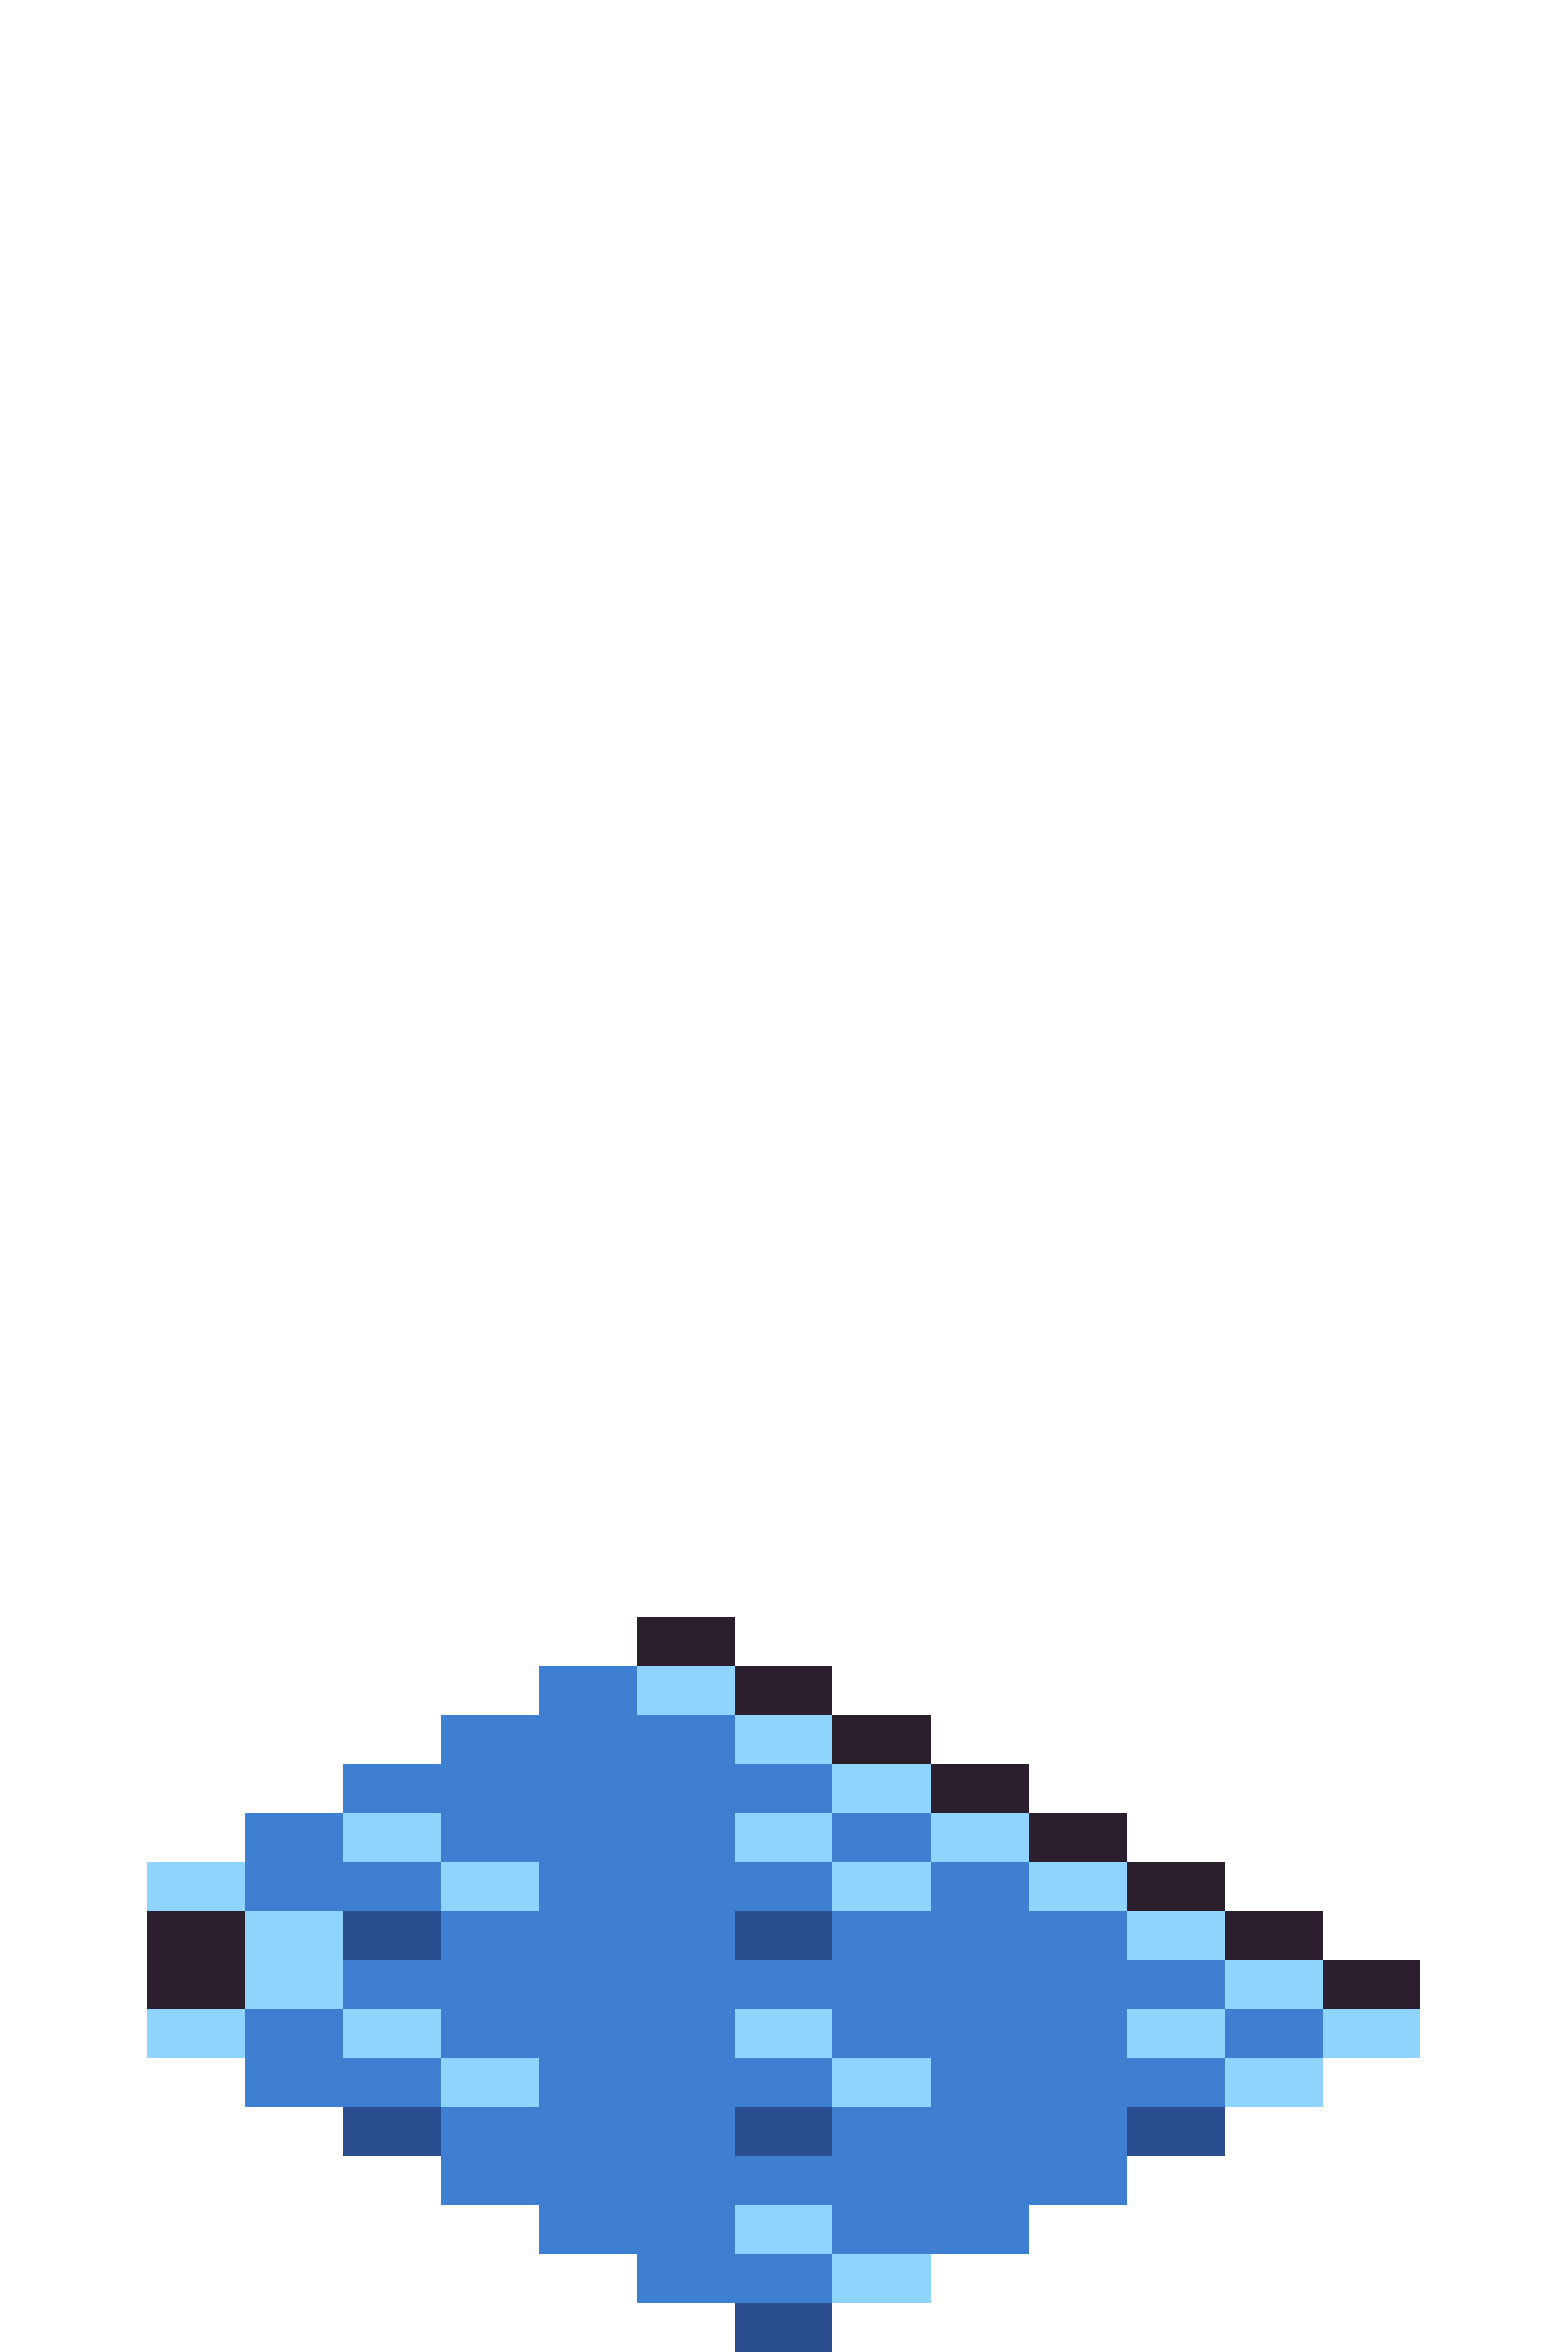
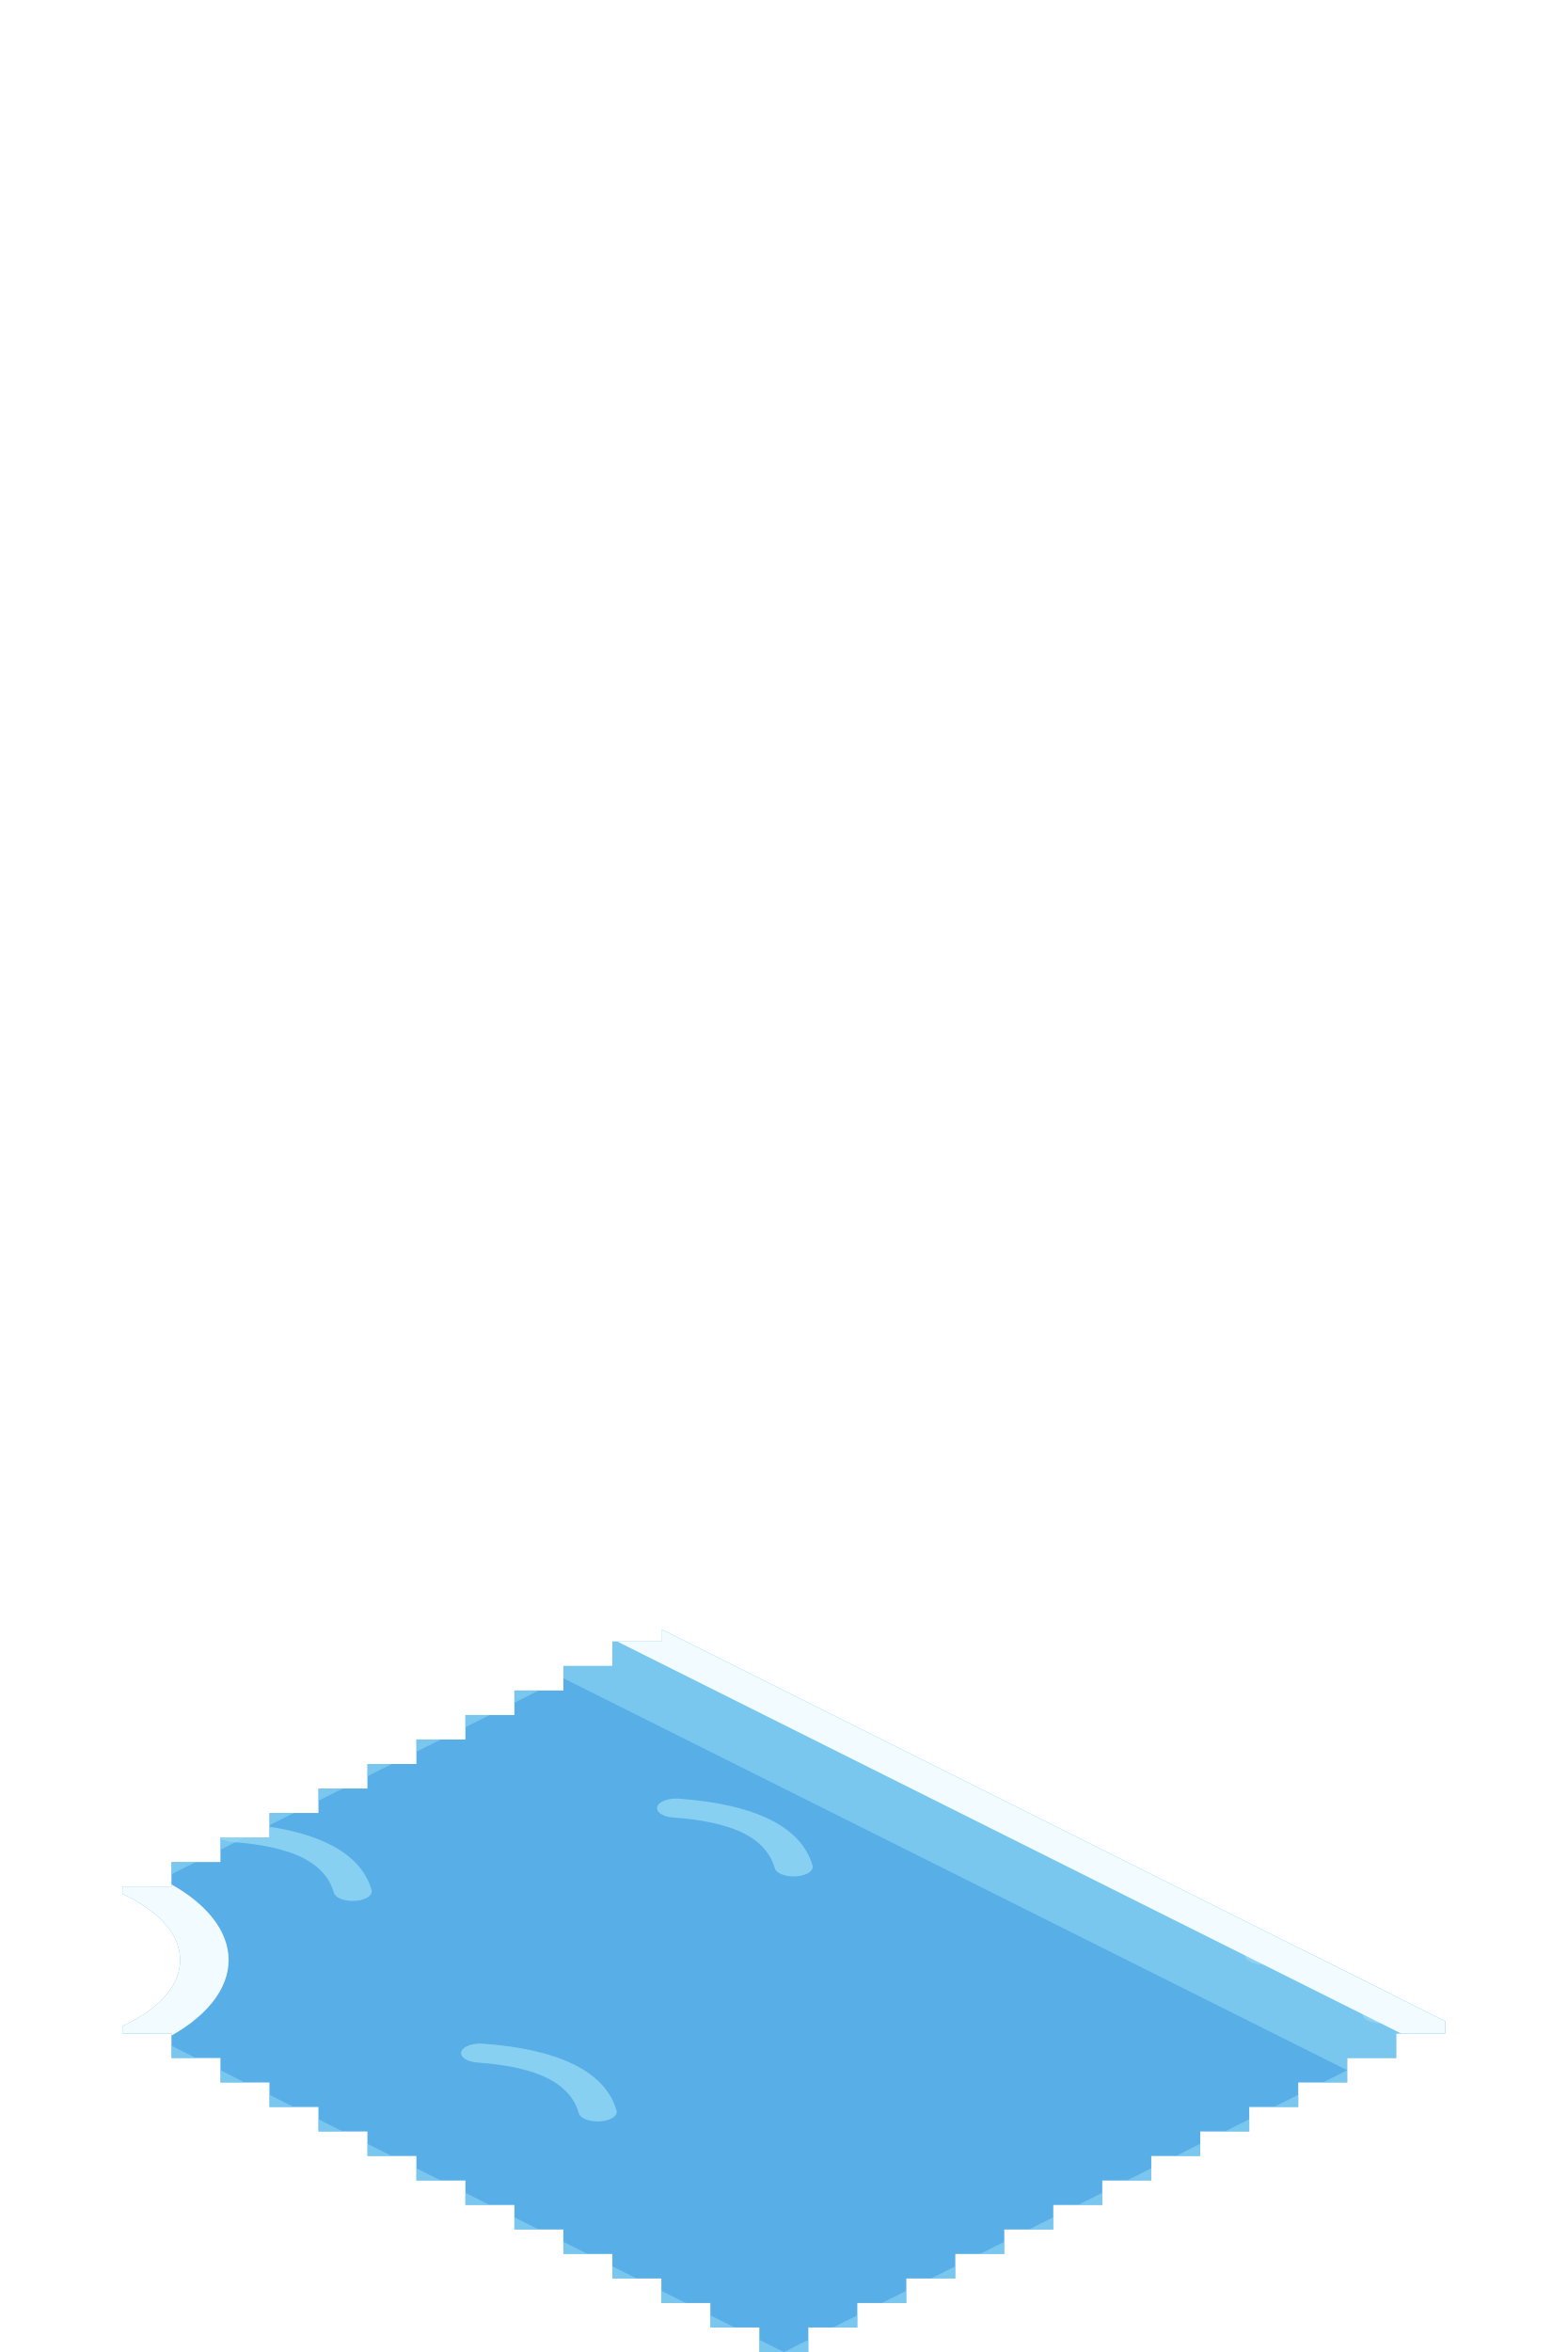
- <svg xmlns="http://www.w3.org/2000/svg" viewBox="0 0 32 48" width="32" height="48" shape-rendering="crispEdges">
-   <rect x="13" y="33" width="2" height="1" fill="#2b1f2e" />
-   <rect x="11" y="34" width="2" height="1" fill="#3f7fd1" />
-   <rect x="13" y="34" width="2" height="1" fill="#8fd3ff" />
-   <rect x="15" y="34" width="2" height="1" fill="#2b1f2e" />
-   <rect x="9" y="35" width="6" height="1" fill="#3f7fd1" />
-   <rect x="15" y="35" width="2" height="1" fill="#8fd3ff" />
-   <rect x="17" y="35" width="2" height="1" fill="#2b1f2e" />
-   <rect x="7" y="36" width="10" height="1" fill="#3f7fd1" />
-   <rect x="17" y="36" width="2" height="1" fill="#8fd3ff" />
-   <rect x="19" y="36" width="2" height="1" fill="#2b1f2e" />
-   <rect x="5" y="37" width="2" height="1" fill="#3f7fd1" />
-   <rect x="7" y="37" width="2" height="1" fill="#8fd3ff" />
-   <rect x="9" y="37" width="6" height="1" fill="#3f7fd1" />
-   <rect x="15" y="37" width="2" height="1" fill="#8fd3ff" />
-   <rect x="17" y="37" width="2" height="1" fill="#3f7fd1" />
-   <rect x="19" y="37" width="2" height="1" fill="#8fd3ff" />
-   <rect x="21" y="37" width="2" height="1" fill="#2b1f2e" />
-   <rect x="3" y="38" width="2" height="1" fill="#8fd3ff" />
-   <rect x="5" y="38" width="4" height="1" fill="#3f7fd1" />
-   <rect x="9" y="38" width="2" height="1" fill="#8fd3ff" />
-   <rect x="11" y="38" width="6" height="1" fill="#3f7fd1" />
-   <rect x="17" y="38" width="2" height="1" fill="#8fd3ff" />
-   <rect x="19" y="38" width="2" height="1" fill="#3f7fd1" />
-   <rect x="21" y="38" width="2" height="1" fill="#8fd3ff" />
-   <rect x="23" y="38" width="2" height="1" fill="#2b1f2e" />
-   <rect x="3" y="39" width="2" height="1" fill="#2b1f2e" />
-   <rect x="5" y="39" width="2" height="1" fill="#8fd3ff" />
-   <rect x="7" y="39" width="2" height="1" fill="#2a4d8f" />
-   <rect x="9" y="39" width="6" height="1" fill="#3f7fd1" />
-   <rect x="15" y="39" width="2" height="1" fill="#2a4d8f" />
-   <rect x="17" y="39" width="6" height="1" fill="#3f7fd1" />
-   <rect x="23" y="39" width="2" height="1" fill="#8fd3ff" />
-   <rect x="25" y="39" width="2" height="1" fill="#2b1f2e" />
-   <rect x="3" y="40" width="2" height="1" fill="#2b1f2e" />
-   <rect x="5" y="40" width="2" height="1" fill="#8fd3ff" />
-   <rect x="7" y="40" width="18" height="1" fill="#3f7fd1" />
-   <rect x="25" y="40" width="2" height="1" fill="#8fd3ff" />
-   <rect x="27" y="40" width="2" height="1" fill="#2b1f2e" />
-   <rect x="3" y="41" width="2" height="1" fill="#8fd3ff" />
-   <rect x="5" y="41" width="2" height="1" fill="#3f7fd1" />
-   <rect x="7" y="41" width="2" height="1" fill="#8fd3ff" />
-   <rect x="9" y="41" width="6" height="1" fill="#3f7fd1" />
-   <rect x="15" y="41" width="2" height="1" fill="#8fd3ff" />
-   <rect x="17" y="41" width="6" height="1" fill="#3f7fd1" />
-   <rect x="23" y="41" width="2" height="1" fill="#8fd3ff" />
-   <rect x="25" y="41" width="2" height="1" fill="#3f7fd1" />
-   <rect x="27" y="41" width="2" height="1" fill="#8fd3ff" />
-   <rect x="5" y="42" width="4" height="1" fill="#3f7fd1" />
-   <rect x="9" y="42" width="2" height="1" fill="#8fd3ff" />
-   <rect x="11" y="42" width="6" height="1" fill="#3f7fd1" />
-   <rect x="17" y="42" width="2" height="1" fill="#8fd3ff" />
-   <rect x="19" y="42" width="6" height="1" fill="#3f7fd1" />
-   <rect x="25" y="42" width="2" height="1" fill="#8fd3ff" />
-   <rect x="7" y="43" width="2" height="1" fill="#2a4d8f" />
-   <rect x="9" y="43" width="6" height="1" fill="#3f7fd1" />
-   <rect x="15" y="43" width="2" height="1" fill="#2a4d8f" />
-   <rect x="17" y="43" width="6" height="1" fill="#3f7fd1" />
-   <rect x="23" y="43" width="2" height="1" fill="#2a4d8f" />
-   <rect x="9" y="44" width="14" height="1" fill="#3f7fd1" />
-   <rect x="11" y="45" width="4" height="1" fill="#3f7fd1" />
-   <rect x="15" y="45" width="2" height="1" fill="#8fd3ff" />
-   <rect x="17" y="45" width="4" height="1" fill="#3f7fd1" />
-   <rect x="13" y="46" width="4" height="1" fill="#3f7fd1" />
-   <rect x="17" y="46" width="2" height="1" fill="#8fd3ff" />
-   <rect x="15" y="47" width="2" height="1" fill="#2a4d8f" />
+ <svg xmlns="http://www.w3.org/2000/svg" viewBox="0 0 32 48" width="32" height="48">
+   <defs>
+     <clipPath id="cell">
+       <rect x="15.5" y="32" width="1" height="0.5" />
+       <rect x="14.5" y="32.5" width="3" height="0.5" />
+       <rect x="13.5" y="33" width="5" height="0.5" />
+       <rect x="12.5" y="33.5" width="7" height="0.5" />
+       <rect x="11.5" y="34" width="9" height="0.5" />
+       <rect x="10.5" y="34.5" width="11" height="0.5" />
+       <rect x="9.5" y="35" width="13" height="0.5" />
+       <rect x="8.5" y="35.5" width="15" height="0.5" />
+       <rect x="7.5" y="36" width="17" height="0.5" />
+       <rect x="6.5" y="36.5" width="19" height="0.5" />
+       <rect x="5.5" y="37" width="21" height="0.5" />
+       <rect x="4.5" y="37.5" width="23" height="0.5" />
+       <rect x="3.5" y="38" width="25" height="0.5" />
+       <rect x="2.5" y="38.5" width="27" height="0.5" />
+       <rect x="1.5" y="39" width="29" height="0.5" />
+       <rect x="0.5" y="39.5" width="31" height="0.5" />
+       <rect x="0.5" y="40" width="31" height="0.5" />
+       <rect x="1.5" y="40.5" width="29" height="0.5" />
+       <rect x="2.5" y="41" width="27" height="0.5" />
+       <rect x="3.5" y="41.5" width="25" height="0.5" />
+       <rect x="4.5" y="42" width="23" height="0.5" />
+       <rect x="5.5" y="42.5" width="21" height="0.5" />
+       <rect x="6.5" y="43" width="19" height="0.5" />
+       <rect x="7.5" y="43.5" width="17" height="0.5" />
+       <rect x="8.5" y="44" width="15" height="0.5" />
+       <rect x="9.5" y="44.5" width="13" height="0.5" />
+       <rect x="10.5" y="45" width="11" height="0.5" />
+       <rect x="11.5" y="45.5" width="9" height="0.5" />
+       <rect x="12.5" y="46" width="7" height="0.5" />
+       <rect x="13.5" y="46.5" width="5" height="0.5" />
+       <rect x="14.5" y="47" width="3" height="0.5" />
+       <rect x="15.5" y="47.5" width="1" height="0.5" />
+     </clipPath>
+     <clipPath id="body">
+       <path d="M-2.00 2.50 L18.00 2.50 L18.00 18.00 L-2.00 18.00 Z" />
+     </clipPath>
+     <clipPath id="wet">
+       <path d="M-2.60 16.00 a2.6 2.6 0 1 0 5.2 0 a2.6 2.6 0 1 0 -5.2 0  M-9 -9 h34 v34 h-34 z" clip-rule="evenodd" transform="matrix(1 0.5 -1 0.5 16 32)" />
+     </clipPath>
+   </defs>
+   <g clip-path="url(#cell)">
+     <g clip-path="url(#wet)">
+       <g transform="matrix(1 0.5 -1 0.5 16 32)">
+         <path d="M-2.00 2.50 L18.00 2.50 L18.00 18.00 L-2.00 18.00 Z" fill="#58aee6" />
+         <g clip-path="url(#body)">
+           <path d="M12.80 3.00 q1.2 -0.9 2.4 0" stroke="#8fd6f5" stroke-width="0.55" fill="none" stroke-linecap="round" opacity="0.85" />
+           <path d="M3.80 6.00 q1.2 -0.9 2.4 0" stroke="#8fd6f5" stroke-width="0.55" fill="none" stroke-linecap="round" opacity="0.85" />
+           <path d="M-0.20 11.00 q1.2 -0.9 2.4 0" stroke="#8fd6f5" stroke-width="0.55" fill="none" stroke-linecap="round" opacity="0.85" />
+           <path d="M6.80 13.00 q1.2 -0.9 2.4 0" stroke="#8fd6f5" stroke-width="0.55" fill="none" stroke-linecap="round" opacity="0.85" />
+           <path d="M8.80 1.00 q1.2 -0.9 2.4 0" stroke="#8fd6f5" stroke-width="0.55" fill="none" stroke-linecap="round" opacity="0.85" />
+           <path d="M-2.00 2.50 L18.00 2.50 L18.00 18.00 L-2.00 18.00 Z" fill="none" stroke="#8fd6f5" stroke-width="4" opacity="0.6" />
+           <path d="M-2.00 2.50 L18.00 2.50 L18.00 18.00 L-2.00 18.00 Z" fill="none" stroke="#f2fbff" stroke-width="1.4" />
+           <path d="M-2.60 16.00 a2.6 2.6 0 1 0 5.2 0 a2.6 2.6 0 1 0 -5.2 0 " fill="none" stroke="#f2fbff" stroke-width="1.4" />
+         </g>
+       </g>
+     </g>
+   </g>
</svg>
